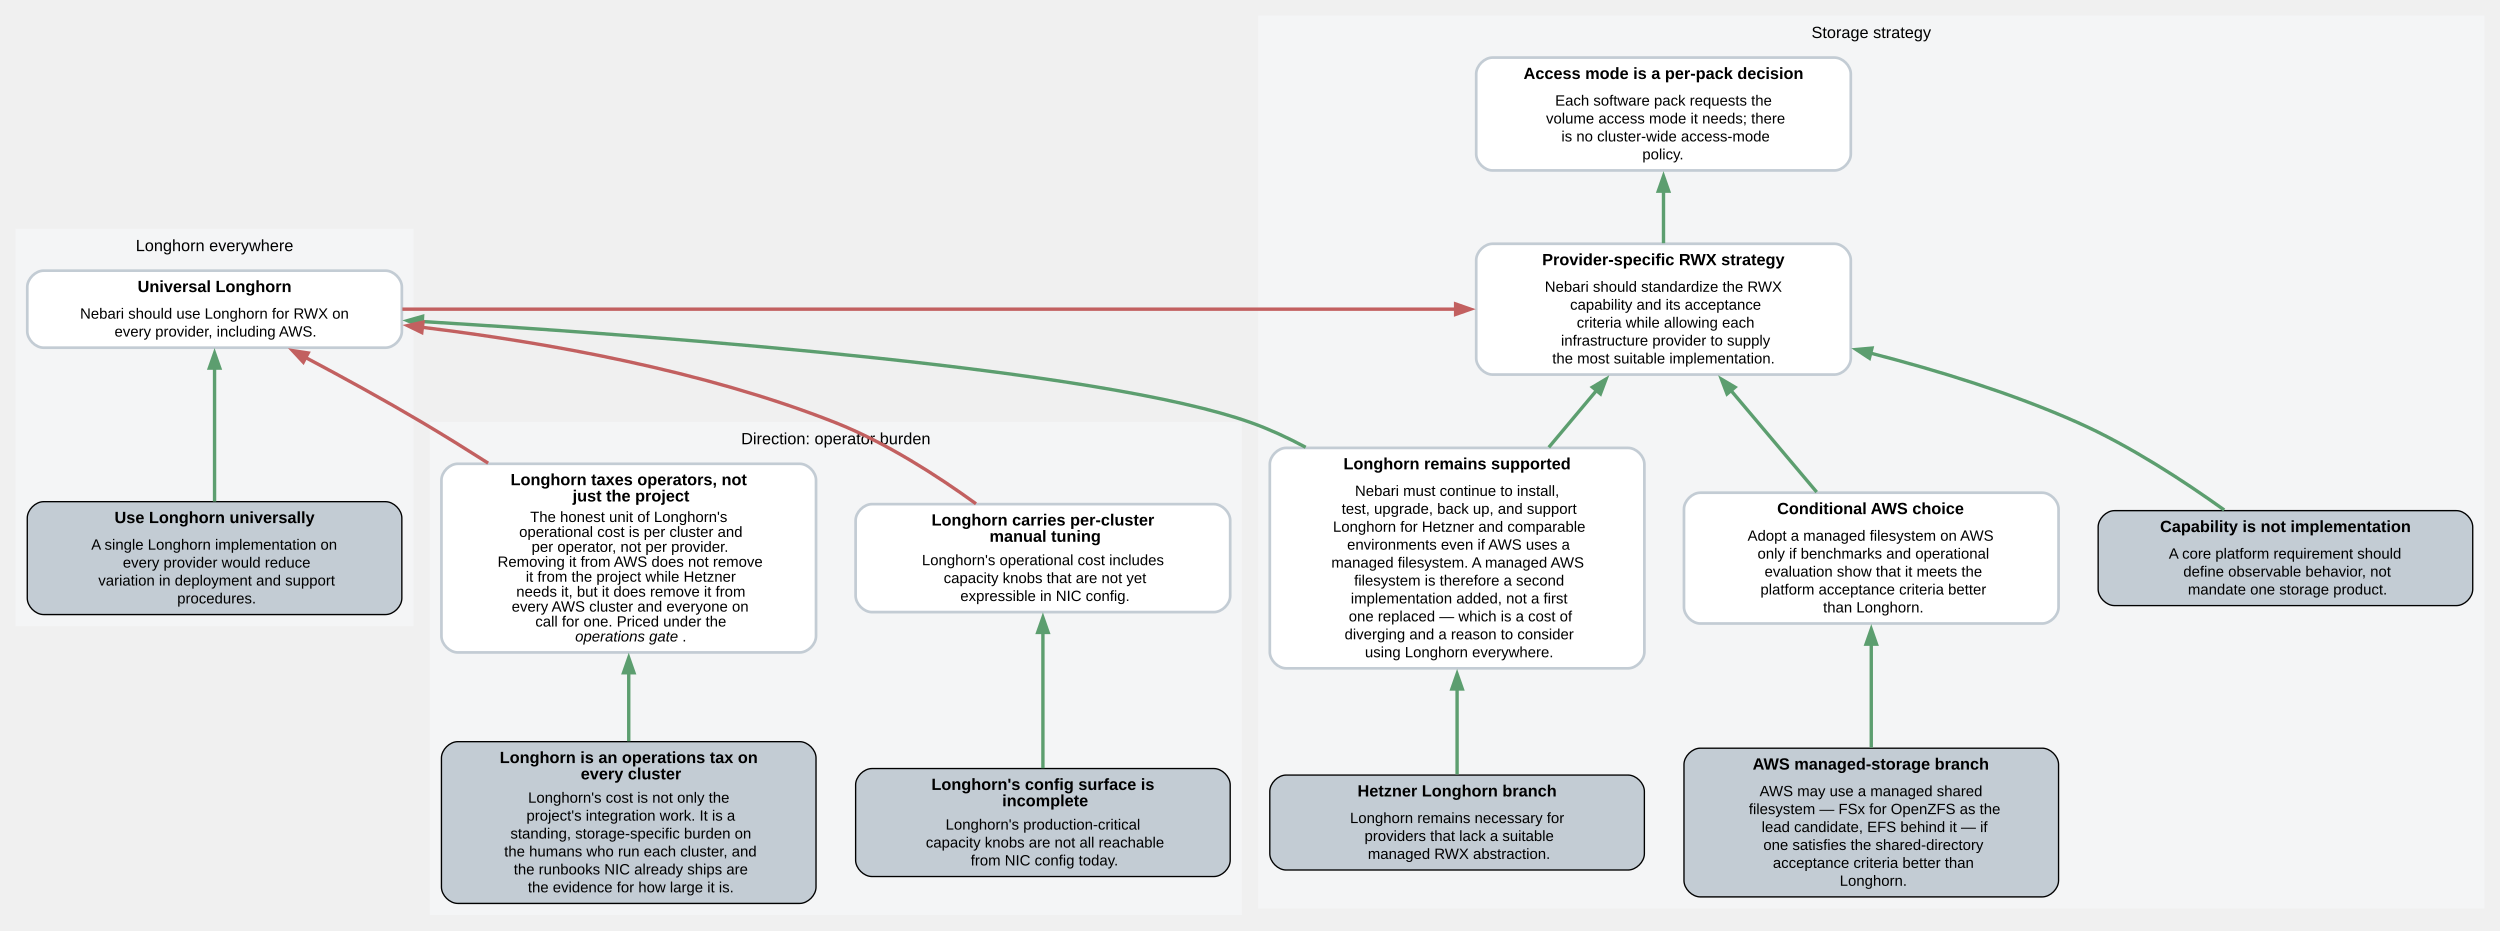
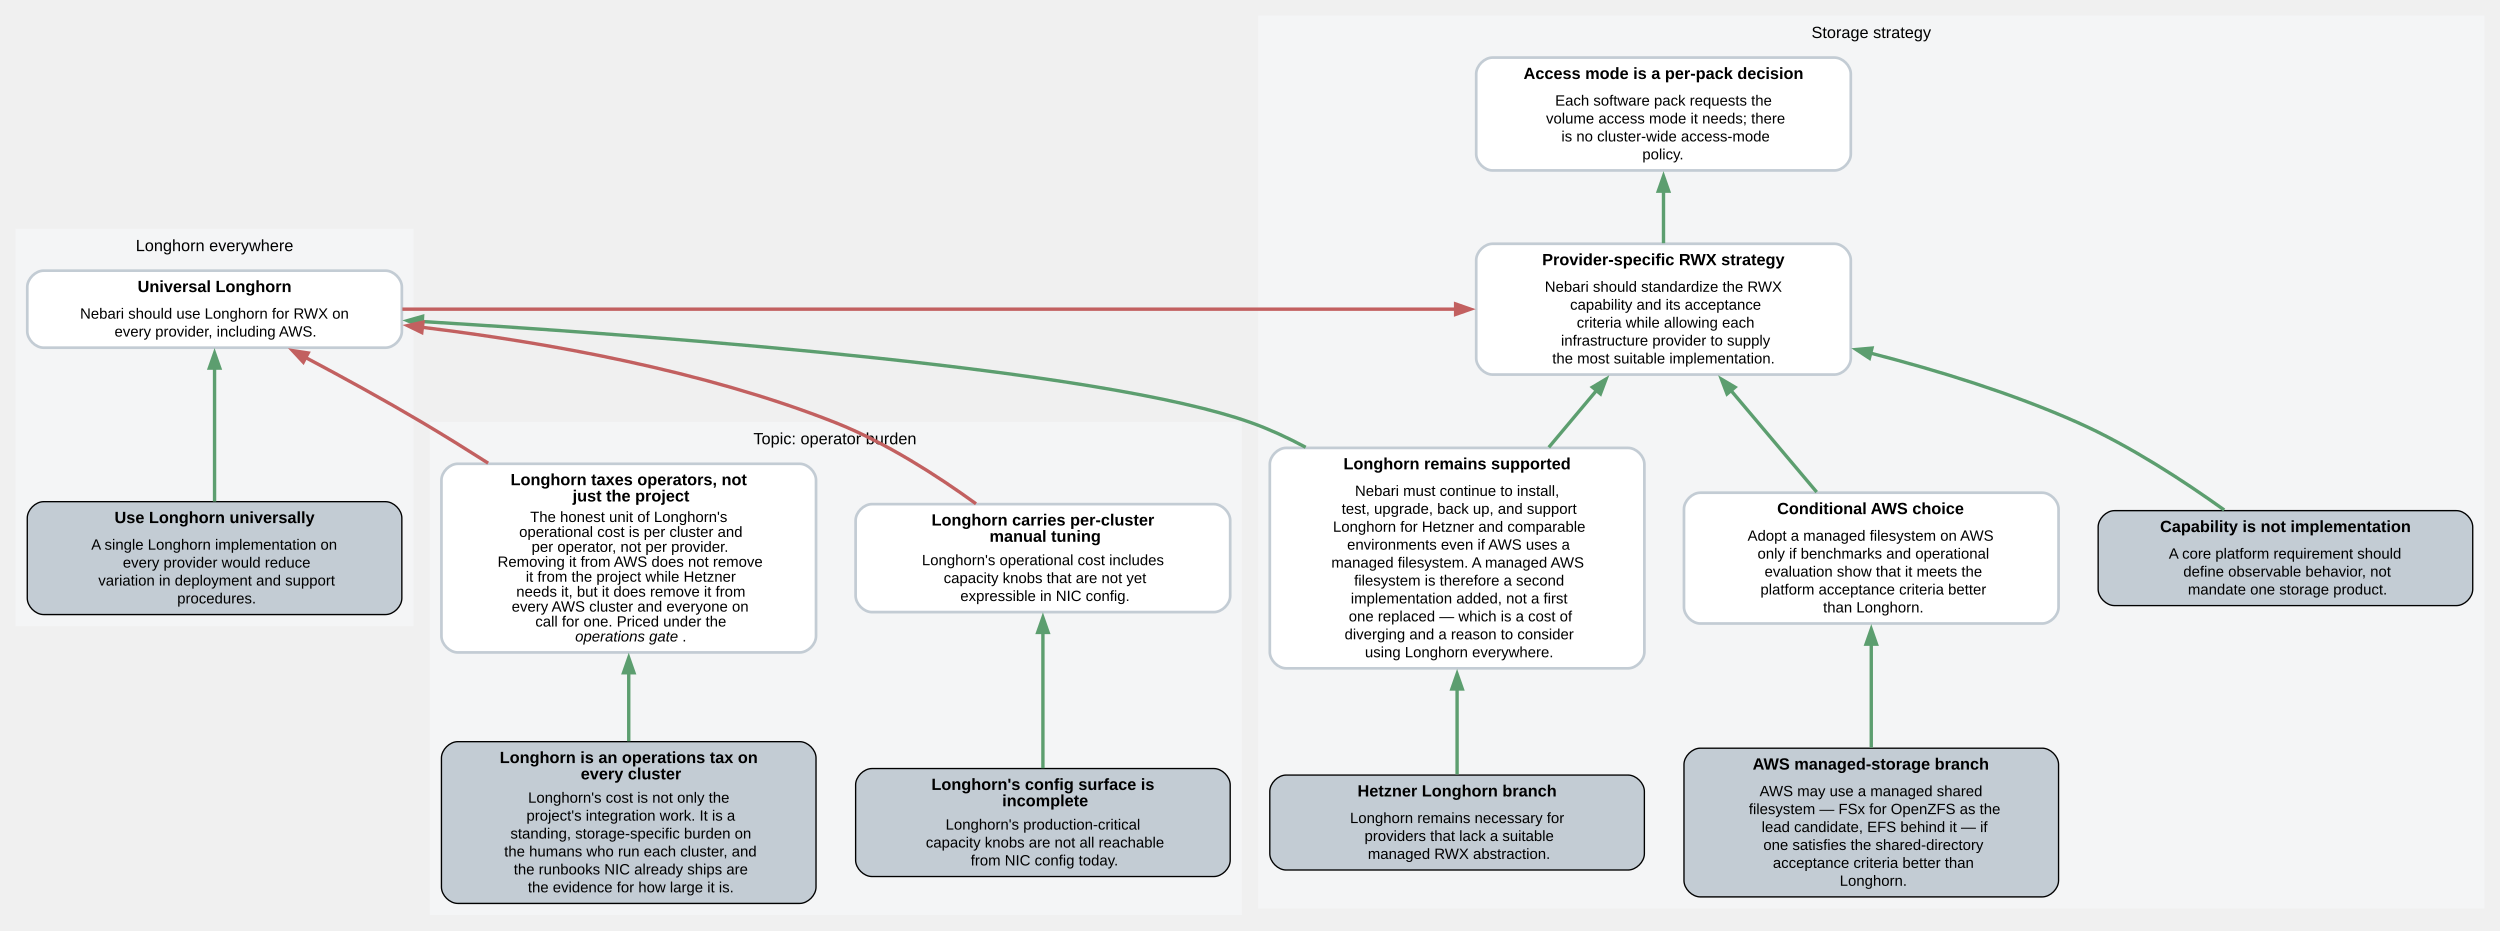
<svg xmlns="http://www.w3.org/2000/svg" xmlns:xlink="http://www.w3.org/1999/xlink" width="1841pt" height="685pt" viewBox="0.00 0.00 1841.00 685.00">
  <g id="graph0" class="graph" transform="scale(1 1) rotate(0) translate(4 681.28)">
    <g id="clust1" class="cluster">
      <polygon fill="#f4f5f6" stroke="#f4f5f6" points="923,-12.8 923,-669.28 1825,-669.28 1825,-12.8 923,-12.8" />
      <text xml:space="preserve" text-anchor="start" x="1329.98" y="-653.28" font-family="arial" font-size="12.00" fill="#000000">Storage strategy</text>
    </g>
    <g id="clust2" class="cluster">
      <polygon fill="#f4f5f6" stroke="#f4f5f6" points="8,-220.72 8,-512.36 300,-512.36 300,-220.72 8,-220.72" />
      <text xml:space="preserve" text-anchor="start" x="95.96" y="-496.36" font-family="arial" font-size="12.00" fill="#000000">Longhorn everywhere</text>
    </g>
    <g id="clust3" class="cluster">
      <polygon fill="#f4f5f6" stroke="#f4f5f6" points="313,-8 313,-370.14 910,-370.14 910,-8 313,-8" />
-       <text xml:space="preserve" text-anchor="start" x="541.79" y="-354.14" font-family="arial" font-size="12.00" fill="#000000">Direction: operator burden</text>
+       <text xml:space="preserve" text-anchor="start" x="550.8" y="-354.14" font-family="arial" font-size="12.00" fill="#000000">Topic: operator burden</text>
    </g>
    <g id="node1" class="node">
      <g id="a_node1">
        <a xlink:title="Each software pack requests the volume access mode it needs; there is no cluster-wide access-mode policy. ">
          <path fill="white" stroke="#c3ccd4" stroke-width="2" d="M1346.92,-638.88C1346.92,-638.88 1095.08,-638.88 1095.08,-638.88 1089.08,-638.88 1083.08,-632.88 1083.08,-626.88 1083.08,-626.88 1083.08,-567.76 1083.08,-567.76 1083.08,-561.76 1089.08,-555.76 1095.08,-555.76 1095.08,-555.76 1346.92,-555.76 1346.92,-555.76 1352.92,-555.76 1358.92,-561.76 1358.92,-567.76 1358.92,-567.76 1358.92,-626.88 1358.92,-626.88 1358.92,-632.88 1352.92,-638.88 1346.92,-638.88" />
          <text xml:space="preserve" text-anchor="start" x="1117.95" y="-623.12" font-family="arial" font-weight="bold" font-size="12.00" fill="#000000">Access mode is a per-pack decision</text>
          <text xml:space="preserve" text-anchor="start" x="1141.21" y="-603.52" font-family="arial" font-size="11.00" fill="#000000">Each software pack requests the</text>
          <text xml:space="preserve" text-anchor="start" x="1131.43" y="-590.32" font-family="arial" font-size="11.00" fill="#000000"> volume access mode it needs; there</text>
          <text xml:space="preserve" text-anchor="start" x="1142.75" y="-577.12" font-family="arial" font-size="11.00" fill="#000000"> is no cluster-wide access-mode</text>
          <text xml:space="preserve" text-anchor="start" x="1202.35" y="-563.92" font-family="arial" font-size="11.00" fill="#000000"> policy. </text>
        </a>
      </g>
    </g>
    <g id="node2" class="node">
      <g id="a_node2">
        <a xlink:title="Nebari should standardize the RWX capability and its acceptance criteria while allowing each infrastructure provider to supply the most suitable implementation. ">
          <path fill="white" stroke="#c3ccd4" stroke-width="2" d="M1346.92,-501.76C1346.92,-501.76 1095.08,-501.76 1095.08,-501.76 1089.08,-501.76 1083.08,-495.76 1083.08,-489.76 1083.08,-489.76 1083.08,-417.44 1083.08,-417.44 1083.08,-411.44 1089.08,-405.44 1095.08,-405.44 1095.08,-405.44 1346.92,-405.44 1346.92,-405.44 1352.92,-405.44 1358.92,-411.44 1358.92,-417.44 1358.92,-417.44 1358.92,-489.76 1358.92,-489.76 1358.92,-495.76 1352.92,-501.76 1346.92,-501.76" />
          <text xml:space="preserve" text-anchor="start" x="1131.64" y="-486" font-family="arial" font-weight="bold" font-size="12.00" fill="#000000">Provider-specific RWX strategy</text>
          <text xml:space="preserve" text-anchor="start" x="1133.57" y="-466.4" font-family="arial" font-size="11.00" fill="#000000">Nebari should standardize the RWX</text>
          <text xml:space="preserve" text-anchor="start" x="1149.15" y="-453.2" font-family="arial" font-size="11.00" fill="#000000"> capability and its acceptance</text>
          <text xml:space="preserve" text-anchor="start" x="1154.05" y="-440" font-family="arial" font-size="11.00" fill="#000000"> criteria while allowing each</text>
          <text xml:space="preserve" text-anchor="start" x="1142.44" y="-426.8" font-family="arial" font-size="11.00" fill="#000000"> infrastructure provider to supply</text>
          <text xml:space="preserve" text-anchor="start" x="1136.01" y="-413.6" font-family="arial" font-size="11.00" fill="#000000"> the most suitable implementation. </text>
        </a>
      </g>
    </g>
    <g id="edge1" class="edge">
      <g id="a_edge1">
        <a xlink:title="support">
          <path fill="none" stroke="#5c9e6f" stroke-width="2.5" d="M1221,-502.18C1221,-514.55 1221,-527.99 1221,-540.73" />
          <polygon fill="#5c9e6f" stroke="#5c9e6f" stroke-width="2.5" points="1217.15,-540.48 1221,-551.48 1224.85,-540.48 1217.15,-540.48" />
        </a>
      </g>
    </g>
    <g id="node3" class="node">
      <g id="a_node3">
        <a xlink:title="Adopt a managed filesystem on AWS only if benchmarks and operational evaluation show that it meets the platform acceptance criteria better than Longhorn.">
          <path fill="white" stroke="#c3ccd4" stroke-width="2" d="M1499.92,-318.44C1499.92,-318.44 1248.08,-318.44 1248.08,-318.44 1242.08,-318.44 1236.08,-312.44 1236.08,-306.44 1236.08,-306.44 1236.08,-234.12 1236.08,-234.12 1236.08,-228.12 1242.08,-222.12 1248.08,-222.12 1248.08,-222.12 1499.92,-222.12 1499.92,-222.12 1505.92,-222.12 1511.92,-228.12 1511.92,-234.12 1511.92,-234.12 1511.92,-306.44 1511.92,-306.44 1511.92,-312.44 1505.92,-318.44 1499.92,-318.44" />
          <text xml:space="preserve" text-anchor="start" x="1304.67" y="-302.68" font-family="arial" font-weight="bold" font-size="12.00" fill="#000000">Conditional AWS choice</text>
          <text xml:space="preserve" text-anchor="start" x="1282.9" y="-283.08" font-family="arial" font-size="11.00" fill="#000000">Adopt a managed filesystem on AWS</text>
          <text xml:space="preserve" text-anchor="start" x="1287.17" y="-269.88" font-family="arial" font-size="11.00" fill="#000000"> only if benchmarks and operational</text>
          <text xml:space="preserve" text-anchor="start" x="1292.37" y="-256.68" font-family="arial" font-size="11.00" fill="#000000"> evaluation show that it meets the</text>
          <text xml:space="preserve" text-anchor="start" x="1289.32" y="-243.48" font-family="arial" font-size="11.00" fill="#000000"> platform acceptance criteria better</text>
          <text xml:space="preserve" text-anchor="start" x="1335.47" y="-230.28" font-family="arial" font-size="11.00" fill="#000000"> than Longhorn.</text>
        </a>
      </g>
    </g>
    <g id="edge2" class="edge">
      <g id="a_edge2">
        <a xlink:title="support">
          <path fill="none" stroke="#5c9e6f" stroke-width="2.5" d="M1333.8,-318.92C1314.46,-341.84 1291.1,-369.53 1270.66,-393.75" />
          <polygon fill="#5c9e6f" stroke="#5c9e6f" stroke-width="2.5" points="1267.79,-391.18 1263.64,-402.07 1273.67,-396.15 1267.79,-391.18" />
        </a>
      </g>
    </g>
    <g id="node4" class="node">
      <g id="a_node4">
        <a xlink:title="Nebari must continue to install, test, upgrade, back up, and support Longhorn for Hetzner and comparable environments even if AWS uses a managed filesystem. A managed AWS filesystem is therefore a second implementation added, not a first one replaced — which is a cost of diverging and a reason to consider using Longhorn everywhere.">
          <path fill="white" stroke="#c3ccd4" stroke-width="2" d="M1194.92,-351.44C1194.92,-351.44 943.08,-351.44 943.08,-351.44 937.08,-351.44 931.08,-345.44 931.08,-339.44 931.08,-339.44 931.08,-201.12 931.08,-201.12 931.08,-195.12 937.08,-189.12 943.08,-189.12 943.08,-189.12 1194.92,-189.12 1194.92,-189.12 1200.92,-189.12 1206.92,-195.12 1206.92,-201.12 1206.92,-201.12 1206.92,-339.44 1206.92,-339.44 1206.92,-345.44 1200.92,-351.44 1194.92,-351.44" />
          <text xml:space="preserve" text-anchor="start" x="985.33" y="-335.68" font-family="arial" font-weight="bold" font-size="12.00" fill="#000000">Longhorn remains supported</text>
          <text xml:space="preserve" text-anchor="start" x="993.8" y="-316.08" font-family="arial" font-size="11.00" fill="#000000">Nebari must continue to install,</text>
          <text xml:space="preserve" text-anchor="start" x="980.94" y="-302.88" font-family="arial" font-size="11.00" fill="#000000"> test, upgrade, back up, and support</text>
          <text xml:space="preserve" text-anchor="start" x="974.53" y="-289.68" font-family="arial" font-size="11.00" fill="#000000"> Longhorn for Hetzner and comparable</text>
          <text xml:space="preserve" text-anchor="start" x="984.93" y="-276.48" font-family="arial" font-size="11.00" fill="#000000"> environments even if AWS uses a</text>
          <text xml:space="preserve" text-anchor="start" x="973.32" y="-263.28" font-family="arial" font-size="11.00" fill="#000000"> managed filesystem. A managed AWS</text>
          <text xml:space="preserve" text-anchor="start" x="990.13" y="-250.08" font-family="arial" font-size="11.00" fill="#000000"> filesystem is therefore a second</text>
          <text xml:space="preserve" text-anchor="start" x="987.68" y="-236.88" font-family="arial" font-size="11.00" fill="#000000"> implementation added, not a first</text>
          <text xml:space="preserve" text-anchor="start" x="986.15" y="-223.68" font-family="arial" font-size="11.00" fill="#000000"> one replaced — which is a cost of</text>
          <text xml:space="preserve" text-anchor="start" x="983.08" y="-210.48" font-family="arial" font-size="11.00" fill="#000000"> diverging and a reason to consider</text>
          <text xml:space="preserve" text-anchor="start" x="998.07" y="-197.28" font-family="arial" font-size="11.00" fill="#000000"> using Longhorn everywhere.</text>
        </a>
      </g>
    </g>
    <g id="edge3" class="edge">
      <g id="a_edge3">
        <a xlink:title="support">
          <path fill="none" stroke="#5c9e6f" stroke-width="2.5" d="M1136.55,-351.87C1148.45,-366.05 1160.62,-380.57 1171.89,-394.01" />
          <polygon fill="#5c9e6f" stroke="#5c9e6f" stroke-width="2.5" points="1168.67,-396.16 1178.68,-402.12 1174.57,-391.22 1168.67,-396.16" />
        </a>
      </g>
    </g>
    <g id="node8" class="node">
      <g id="a_node8">
        <a xlink:title="Nebari should use Longhorn for RWX on every provider, including AWS.">
          <path fill="white" stroke="#c3ccd4" stroke-width="2" d="M279.92,-481.96C279.92,-481.96 28.08,-481.96 28.08,-481.96 22.08,-481.96 16.08,-475.96 16.08,-469.96 16.08,-469.96 16.08,-437.24 16.08,-437.24 16.08,-431.24 22.08,-425.24 28.08,-425.24 28.08,-425.24 279.92,-425.24 279.92,-425.24 285.92,-425.24 291.92,-431.24 291.92,-437.24 291.92,-437.24 291.92,-469.96 291.92,-469.96 291.92,-475.96 285.92,-481.96 279.92,-481.96" />
          <text xml:space="preserve" text-anchor="start" x="97.33" y="-466.2" font-family="arial" font-weight="bold" font-size="12.00" fill="#000000">Universal Longhorn</text>
          <text xml:space="preserve" text-anchor="start" x="54.94" y="-446.6" font-family="arial" font-size="11.00" fill="#000000">Nebari should use Longhorn for RWX on</text>
          <text xml:space="preserve" text-anchor="start" x="77.27" y="-433.4" font-family="arial" font-size="11.00" fill="#000000"> every provider, including AWS.</text>
        </a>
      </g>
    </g>
    <g id="edge5" class="edge">
      <g id="a_edge5">
        <a xlink:title="support">
          <path fill="none" stroke="#5c9e6f" stroke-width="2.5" d="M957.5,-351.9C944.29,-358.98 930.64,-365.28 917,-370.14 808.13,-408.92 496.43,-433.01 306.79,-444.51" />
          <polygon fill="#5c9e6f" stroke="#5c9e6f" stroke-width="2.5" points="306.75,-440.65 296,-445.15 307.21,-448.34 306.75,-440.65" />
        </a>
      </g>
    </g>
    <g id="node5" class="node">
      <g id="a_node5">
        <a xlink:title="A core platform requirement should define observable behavior, not mandate one storage product.">
          <path fill="#c3ccd4" stroke="black" d="M1804.92,-305.24C1804.92,-305.24 1553.08,-305.24 1553.08,-305.24 1547.08,-305.24 1541.08,-299.24 1541.08,-293.24 1541.08,-293.24 1541.08,-247.32 1541.08,-247.32 1541.08,-241.32 1547.08,-235.32 1553.08,-235.32 1553.08,-235.32 1804.92,-235.32 1804.92,-235.32 1810.92,-235.32 1816.92,-241.32 1816.92,-247.32 1816.92,-247.32 1816.92,-293.24 1816.92,-293.24 1816.92,-299.24 1810.92,-305.24 1804.92,-305.24" />
          <text xml:space="preserve" text-anchor="start" x="1586.66" y="-289.48" font-family="arial" font-weight="bold" font-size="12.00" fill="#000000">Capability is not implementation</text>
          <text xml:space="preserve" text-anchor="start" x="1593.1" y="-269.88" font-family="arial" font-size="11.00" fill="#000000">A core platform requirement should</text>
          <text xml:space="preserve" text-anchor="start" x="1600.72" y="-256.68" font-family="arial" font-size="11.00" fill="#000000"> define observable behavior, not</text>
          <text xml:space="preserve" text-anchor="start" x="1604.09" y="-243.48" font-family="arial" font-size="11.00" fill="#000000"> mandate one storage product.</text>
        </a>
      </g>
    </g>
    <g id="edge8" class="edge">
      <g id="a_edge8">
        <a xlink:title="support">
          <path fill="none" stroke="#5c9e6f" stroke-width="2.5" d="M1633.92,-305.73C1604.52,-326.82 1564.57,-352.97 1526,-370.14 1478.01,-391.51 1423.24,-408.43 1373.48,-421.24" />
          <polygon fill="#5c9e6f" stroke="#5c9e6f" stroke-width="2.5" points="1372.64,-417.48 1362.91,-423.9 1374.52,-424.94 1372.64,-417.48" />
        </a>
      </g>
    </g>
    <g id="node6" class="node">
      <g id="a_node6">
        <a xlink:title="AWS may use a managed shared filesystem — FSx for OpenZFS as the lead candidate, EFS behind it — if one satisfies the shared-directory acceptance criteria better than Longhorn.">
          <path fill="#c3ccd4" stroke="black" d="M1499.92,-130.32C1499.92,-130.32 1248.08,-130.32 1248.08,-130.32 1242.08,-130.32 1236.08,-124.32 1236.08,-118.32 1236.08,-118.32 1236.08,-32.8 1236.08,-32.8 1236.08,-26.8 1242.08,-20.8 1248.08,-20.8 1248.08,-20.8 1499.92,-20.8 1499.92,-20.8 1505.92,-20.8 1511.92,-26.8 1511.92,-32.8 1511.92,-32.8 1511.92,-118.32 1511.92,-118.32 1511.92,-124.32 1505.92,-130.32 1499.92,-130.32" />
          <text xml:space="preserve" text-anchor="start" x="1286.65" y="-114.56" font-family="arial" font-weight="bold" font-size="12.00" fill="#000000">AWS managed-storage branch</text>
          <text xml:space="preserve" text-anchor="start" x="1291.76" y="-94.96" font-family="arial" font-size="11.00" fill="#000000">AWS may use a managed shared</text>
          <text xml:space="preserve" text-anchor="start" x="1280.78" y="-81.76" font-family="arial" font-size="11.00" fill="#000000"> filesystem — FSx for OpenZFS as the</text>
          <text xml:space="preserve" text-anchor="start" x="1290.23" y="-68.56" font-family="arial" font-size="11.00" fill="#000000"> lead candidate, EFS behind it — if</text>
          <text xml:space="preserve" text-anchor="start" x="1291.46" y="-55.36" font-family="arial" font-size="11.00" fill="#000000"> one satisfies the shared-directory</text>
          <text xml:space="preserve" text-anchor="start" x="1298.49" y="-42.16" font-family="arial" font-size="11.00" fill="#000000"> acceptance criteria better than</text>
          <text xml:space="preserve" text-anchor="start" x="1347.7" y="-28.96" font-family="arial" font-size="11.00" fill="#000000"> Longhorn.</text>
        </a>
      </g>
    </g>
    <g id="edge9" class="edge">
      <g id="a_edge9">
        <a xlink:title="support">
          <path fill="none" stroke="#5c9e6f" stroke-width="2.5" d="M1374,-130.76C1374,-154.45 1374,-182.38 1374,-206.93" />
          <polygon fill="#5c9e6f" stroke="#5c9e6f" stroke-width="2.5" points="1370.15,-206.93 1374,-217.93 1377.85,-206.93 1370.15,-206.93" />
        </a>
      </g>
    </g>
    <g id="node7" class="node">
      <g id="a_node7">
        <a xlink:title="Longhorn remains necessary for providers that lack a suitable managed RWX abstraction.">
          <path fill="#c3ccd4" stroke="black" d="M1194.92,-110.52C1194.92,-110.52 943.08,-110.52 943.08,-110.52 937.08,-110.52 931.08,-104.52 931.08,-98.52 931.08,-98.52 931.08,-52.6 931.08,-52.6 931.08,-46.6 937.08,-40.6 943.08,-40.6 943.08,-40.6 1194.92,-40.6 1194.92,-40.6 1200.92,-40.6 1206.92,-46.6 1206.92,-52.6 1206.92,-52.6 1206.92,-98.52 1206.92,-98.52 1206.92,-104.52 1200.92,-110.52 1194.92,-110.52" />
          <text xml:space="preserve" text-anchor="start" x="995.67" y="-94.76" font-family="arial" font-weight="bold" font-size="12.00" fill="#000000">Hetzner Longhorn branch</text>
          <text xml:space="preserve" text-anchor="start" x="990.13" y="-75.16" font-family="arial" font-size="11.00" fill="#000000">Longhorn remains necessary for</text>
          <text xml:space="preserve" text-anchor="start" x="997.77" y="-61.96" font-family="arial" font-size="11.00" fill="#000000"> providers that lack a suitable</text>
          <text xml:space="preserve" text-anchor="start" x="1000.22" y="-48.76" font-family="arial" font-size="11.00" fill="#000000"> managed RWX abstraction.</text>
        </a>
      </g>
    </g>
    <g id="edge10" class="edge">
      <g id="a_edge10">
        <a xlink:title="support">
          <path fill="none" stroke="#5c9e6f" stroke-width="2.5" d="M1069,-111.01C1069,-128.78 1069,-151.41 1069,-173.96" />
          <polygon fill="#5c9e6f" stroke="#5c9e6f" stroke-width="2.5" points="1065.15,-173.93 1069,-184.93 1072.85,-173.93 1065.15,-173.93" />
        </a>
      </g>
    </g>
    <g id="edge4" class="edge">
      <g id="a_edge4">
        <a xlink:title="attack">
          <path fill="none" stroke="#c26060" stroke-width="2.5" d="M292.32,-453.6C550.89,-453.6 809.46,-453.6 1068.03,-453.6" />
          <polygon fill="#c26060" stroke="#c26060" stroke-width="2.5" points="1067.91,-457.45 1078.91,-453.6 1067.91,-449.75 1067.91,-457.45" />
        </a>
      </g>
    </g>
    <g id="node9" class="node">
      <g id="a_node9">
        <a xlink:title="A single Longhorn implementation on every provider would reduce variation in deployment and support procedures.">
          <path fill="#c3ccd4" stroke="black" d="M279.92,-311.84C279.92,-311.84 28.08,-311.84 28.08,-311.84 22.08,-311.84 16.08,-305.84 16.08,-299.84 16.08,-299.84 16.08,-240.72 16.08,-240.72 16.08,-234.72 22.08,-228.72 28.08,-228.72 28.08,-228.72 279.92,-228.72 279.92,-228.72 285.92,-228.72 291.92,-234.72 291.92,-240.72 291.92,-240.72 291.92,-299.84 291.92,-299.84 291.92,-305.84 285.92,-311.84 279.92,-311.84" />
          <text xml:space="preserve" text-anchor="start" x="80.32" y="-296.08" font-family="arial" font-weight="bold" font-size="12.00" fill="#000000">Use Longhorn universally</text>
          <text xml:space="preserve" text-anchor="start" x="63.19" y="-276.48" font-family="arial" font-size="11.00" fill="#000000">A single Longhorn implementation on</text>
          <text xml:space="preserve" text-anchor="start" x="83.38" y="-263.28" font-family="arial" font-size="11.00" fill="#000000"> every provider would reduce</text>
          <text xml:space="preserve" text-anchor="start" x="65.33" y="-250.08" font-family="arial" font-size="11.00" fill="#000000"> variation in deployment and support</text>
          <text xml:space="preserve" text-anchor="start" x="123.43" y="-236.88" font-family="arial" font-size="11.00" fill="#000000"> procedures.</text>
        </a>
      </g>
    </g>
    <g id="edge11" class="edge">
      <g id="a_edge11">
        <a xlink:title="support">
          <path fill="none" stroke="#5c9e6f" stroke-width="2.5" d="M154,-311.97C154,-341.31 154,-380.81 154,-410.47" />
          <polygon fill="#5c9e6f" stroke="#5c9e6f" stroke-width="2.5" points="150.15,-410.2 154,-421.2 157.85,-410.2 150.15,-410.2" />
        </a>
      </g>
    </g>
    <g id="node10" class="node">
      <g id="a_node10">
        <a xlink:title="The honest unit of Longhorn's operational cost is per cluster and per operator, not per provider. Removing it from AWS does not remove it from the project while Hetzner needs it, but it does remove it from every AWS cluster and everyone on call for one. Priced under the operations gate.">
          <path fill="white" stroke="#c3ccd4" stroke-width="2" d="M584.92,-339.74C584.92,-339.74 333.08,-339.74 333.08,-339.74 327.08,-339.74 321.08,-333.74 321.08,-327.74 321.08,-327.74 321.08,-212.82 321.08,-212.82 321.08,-206.82 327.08,-200.82 333.08,-200.82 333.08,-200.82 584.92,-200.82 584.92,-200.82 590.92,-200.82 596.92,-206.82 596.92,-212.82 596.92,-212.82 596.92,-327.74 596.92,-327.74 596.92,-333.74 590.92,-339.74 584.92,-339.74" />
          <text xml:space="preserve" text-anchor="start" x="371.99" y="-323.98" font-family="arial" font-weight="bold" font-size="12.00" fill="#000000">Longhorn taxes operators, not</text>
          <text xml:space="preserve" text-anchor="start" x="414.33" y="-311.98" font-family="arial" font-weight="bold" font-size="12.00" fill="#000000"> just the project</text>
          <text xml:space="preserve" text-anchor="start" x="386.4" y="-296.88" font-family="arial" font-size="11.00" fill="#000000">The honest unit of Longhorn's</text>
          <text xml:space="preserve" text-anchor="start" x="375.23" y="-285.88" font-family="arial" font-size="11.00" fill="#000000"> operational cost is per cluster and</text>
          <text xml:space="preserve" text-anchor="start" x="384.4" y="-274.88" font-family="arial" font-size="11.00" fill="#000000"> per operator, not per provider.</text>
          <text xml:space="preserve" text-anchor="start" x="359.35" y="-263.88" font-family="arial" font-size="11.00" fill="#000000"> Removing it from AWS does not remove</text>
          <text xml:space="preserve" text-anchor="start" x="380.14" y="-252.88" font-family="arial" font-size="11.00" fill="#000000"> it from the project while Hetzner</text>
          <text xml:space="preserve" text-anchor="start" x="373.1" y="-241.88" font-family="arial" font-size="11.00" fill="#000000"> needs it, but it does remove it from</text>
          <text xml:space="preserve" text-anchor="start" x="369.74" y="-230.88" font-family="arial" font-size="11.00" fill="#000000"> every AWS cluster and everyone on</text>
          <text xml:space="preserve" text-anchor="start" x="387.15" y="-219.88" font-family="arial" font-size="11.00" fill="#000000"> call for one. Priced under the</text>
          <text xml:space="preserve" text-anchor="start" x="416.5" y="-208.88" font-family="arial" font-size="11.00" fill="#000000"> </text>
          <text xml:space="preserve" text-anchor="start" x="419.55" y="-208.88" font-family="arial" font-style="italic" font-size="11.00" fill="#000000">operations gate</text>
          <text xml:space="preserve" text-anchor="start" x="495.39" y="-208.88" font-family="arial" font-size="11.00" fill="#000000"> .</text>
        </a>
      </g>
    </g>
    <g id="edge6" class="edge">
      <g id="a_edge6">
        <a xlink:title="attack">
          <path fill="none" stroke="#c26060" stroke-width="2.5" d="M355.46,-340.23C339.37,-350.48 322.84,-360.74 307,-370.14 279.23,-386.61 247.95,-403.72 220.94,-418.05" />
          <polygon fill="#c26060" stroke="#c26060" stroke-width="2.5" points="219.34,-414.55 211.41,-423.09 222.93,-421.36 219.34,-414.55" />
        </a>
      </g>
    </g>
    <g id="node11" class="node">
      <g id="a_node11">
        <a xlink:title="Longhorn's operational cost includes capacity knobs that are not yet expressible in NIC config.">
          <path fill="white" stroke="#c3ccd4" stroke-width="2" d="M889.92,-310.04C889.92,-310.04 638.08,-310.04 638.08,-310.04 632.08,-310.04 626.08,-304.04 626.08,-298.04 626.08,-298.04 626.08,-242.52 626.08,-242.52 626.08,-236.52 632.08,-230.52 638.08,-230.52 638.08,-230.52 889.92,-230.52 889.92,-230.52 895.92,-230.52 901.92,-236.52 901.92,-242.52 901.92,-242.52 901.92,-298.04 901.92,-298.04 901.92,-304.04 895.92,-310.04 889.92,-310.04" />
          <text xml:space="preserve" text-anchor="start" x="681.98" y="-294.28" font-family="arial" font-weight="bold" font-size="12.00" fill="#000000">Longhorn carries per-cluster</text>
          <text xml:space="preserve" text-anchor="start" x="721.33" y="-282.28" font-family="arial" font-weight="bold" font-size="12.00" fill="#000000"> manual tuning</text>
          <text xml:space="preserve" text-anchor="start" x="674.89" y="-265.08" font-family="arial" font-size="11.00" fill="#000000">Longhorn's operational cost includes</text>
          <text xml:space="preserve" text-anchor="start" x="687.87" y="-251.88" font-family="arial" font-size="11.00" fill="#000000"> capacity knobs that are not yet</text>
          <text xml:space="preserve" text-anchor="start" x="700.11" y="-238.68" font-family="arial" font-size="11.00" fill="#000000"> expressible in NIC config.</text>
        </a>
      </g>
    </g>
    <g id="edge7" class="edge">
      <g id="a_edge7">
        <a xlink:title="attack">
          <path fill="none" stroke="#c26060" stroke-width="2.5" d="M714.72,-310.3C686,-331.14 648.21,-355.45 611,-370.14 513.76,-408.54 397.78,-429.19 306.99,-440.23" />
          <polygon fill="#c26060" stroke="#c26060" stroke-width="2.5" points="306.59,-436.4 296.11,-441.51 307.49,-444.05 306.59,-436.4" />
        </a>
      </g>
    </g>
    <g id="node12" class="node">
      <g id="a_node12">
        <a xlink:title="Longhorn's cost is not only the project's integration work. It is a standing, storage-specific burden on the humans who run each cluster, and the runbooks NIC already ships are the evidence for how large it is.">
          <path fill="#c3ccd4" stroke="black" d="M584.92,-135.12C584.92,-135.12 333.08,-135.12 333.08,-135.12 327.08,-135.12 321.08,-129.12 321.08,-123.12 321.08,-123.12 321.08,-28 321.08,-28 321.08,-22 327.08,-16 333.08,-16 333.08,-16 584.92,-16 584.92,-16 590.92,-16 596.92,-22 596.92,-28 596.92,-28 596.92,-123.12 596.92,-123.12 596.92,-129.12 590.92,-135.12 584.92,-135.12" />
          <text xml:space="preserve" text-anchor="start" x="364" y="-119.36" font-family="arial" font-weight="bold" font-size="12.00" fill="#000000">Longhorn is an operations tax on</text>
          <text xml:space="preserve" text-anchor="start" x="420.31" y="-107.36" font-family="arial" font-weight="bold" font-size="12.00" fill="#000000"> every cluster</text>
          <text xml:space="preserve" text-anchor="start" x="384.88" y="-90.16" font-family="arial" font-size="11.00" fill="#000000">Longhorn's cost is not only the</text>
          <text xml:space="preserve" text-anchor="start" x="380.61" y="-76.96" font-family="arial" font-size="11.00" fill="#000000"> project's integration work. It is a</text>
          <text xml:space="preserve" text-anchor="start" x="368.81" y="-63.76" font-family="arial" font-size="11.00" fill="#000000"> standing, storage-specific burden on</text>
          <text xml:space="preserve" text-anchor="start" x="364.22" y="-50.56" font-family="arial" font-size="11.00" fill="#000000"> the humans who run each cluster, and</text>
          <text xml:space="preserve" text-anchor="start" x="371.26" y="-37.36" font-family="arial" font-size="11.00" fill="#000000"> the runbooks NIC already ships are</text>
          <text xml:space="preserve" text-anchor="start" x="381.65" y="-24.16" font-family="arial" font-size="11.00" fill="#000000"> the evidence for how large it is.</text>
        </a>
      </g>
    </g>
    <g id="edge12" class="edge">
      <g id="a_edge12">
        <a xlink:title="support">
          <path fill="none" stroke="#5c9e6f" stroke-width="2.5" d="M459,-135.43C459,-151.35 459,-168.9 459,-185.89" />
          <polygon fill="#5c9e6f" stroke="#5c9e6f" stroke-width="2.5" points="455.15,-185.85 459,-196.85 462.85,-185.85 455.15,-185.85" />
        </a>
      </g>
    </g>
    <g id="node13" class="node">
      <g id="a_node13">
        <a xlink:title="Longhorn's production-critical capacity knobs are not all reachable from NIC config today.">
          <path fill="#c3ccd4" stroke="black" d="M889.92,-115.32C889.92,-115.32 638.08,-115.32 638.08,-115.32 632.08,-115.32 626.08,-109.32 626.08,-103.32 626.08,-103.32 626.08,-47.8 626.08,-47.8 626.08,-41.8 632.08,-35.8 638.08,-35.8 638.08,-35.8 889.92,-35.8 889.92,-35.8 895.92,-35.8 901.92,-41.8 901.92,-47.8 901.92,-47.8 901.92,-103.32 901.92,-103.32 901.92,-109.32 895.92,-115.32 889.92,-115.32" />
          <text xml:space="preserve" text-anchor="start" x="681.9" y="-99.56" font-family="arial" font-weight="bold" font-size="12.00" fill="#000000">Longhorn's config surface is</text>
          <text xml:space="preserve" text-anchor="start" x="730.66" y="-87.56" font-family="arial" font-weight="bold" font-size="12.00" fill="#000000"> incomplete</text>
          <text xml:space="preserve" text-anchor="start" x="692.33" y="-70.36" font-family="arial" font-size="11.00" fill="#000000">Longhorn's production-critical</text>
          <text xml:space="preserve" text-anchor="start" x="674.72" y="-57.16" font-family="arial" font-size="11.00" fill="#000000"> capacity knobs are not all reachable</text>
          <text xml:space="preserve" text-anchor="start" x="707.76" y="-43.96" font-family="arial" font-size="11.00" fill="#000000"> from NIC config today.</text>
        </a>
      </g>
    </g>
    <g id="edge13" class="edge">
      <g id="a_edge13">
        <a xlink:title="support">
          <path fill="none" stroke="#5c9e6f" stroke-width="2.5" d="M764,-115.56C764,-144.42 764,-184.09 764,-215.89" />
          <polygon fill="#5c9e6f" stroke="#5c9e6f" stroke-width="2.5" points="760.15,-215.55 764,-226.55 767.85,-215.55 760.15,-215.55" />
        </a>
      </g>
    </g>
  </g>
</svg>
